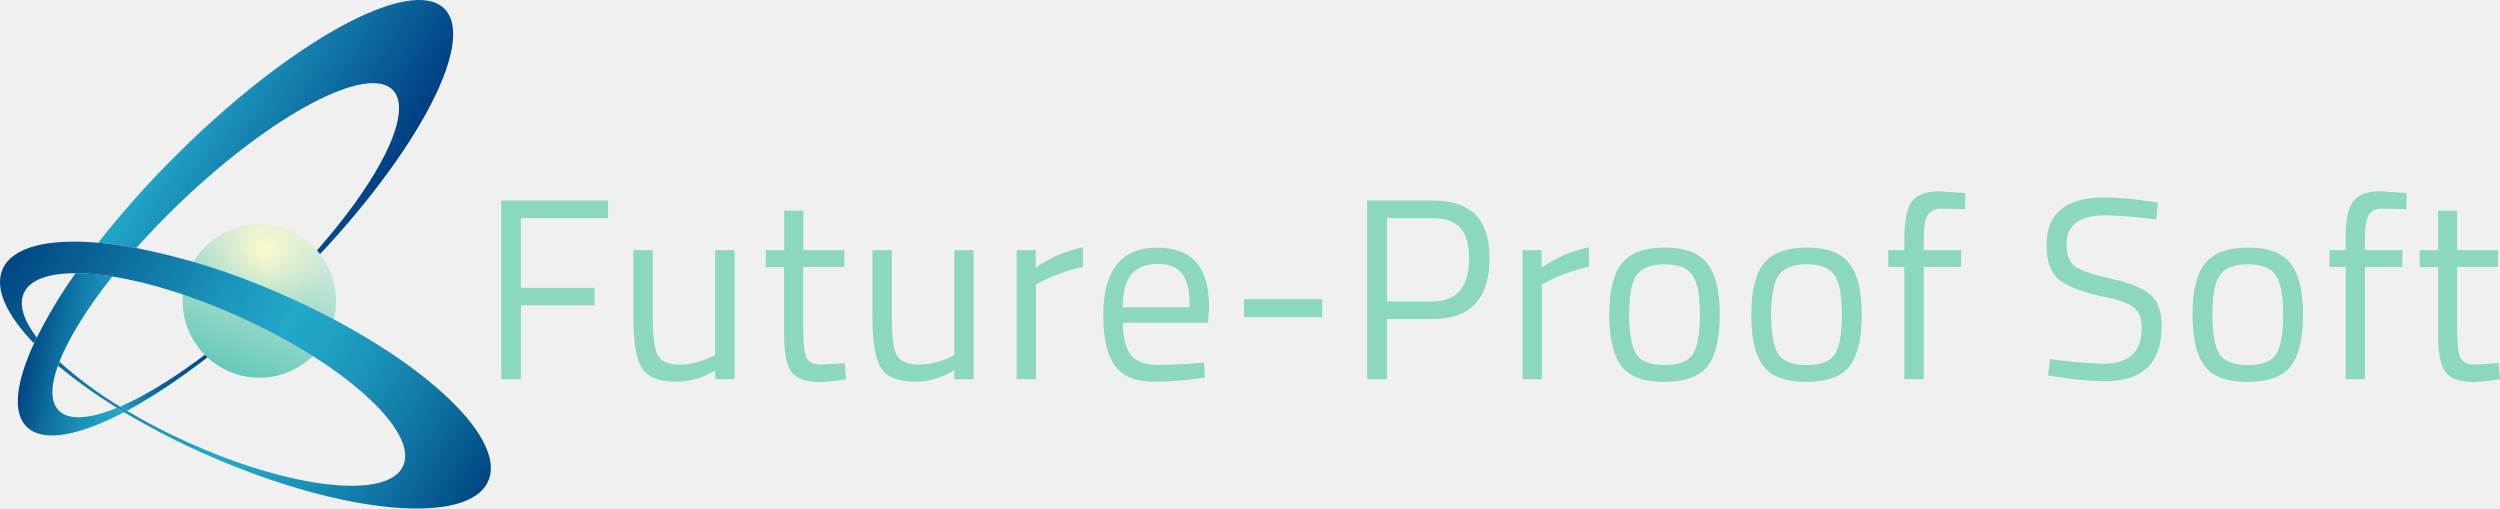
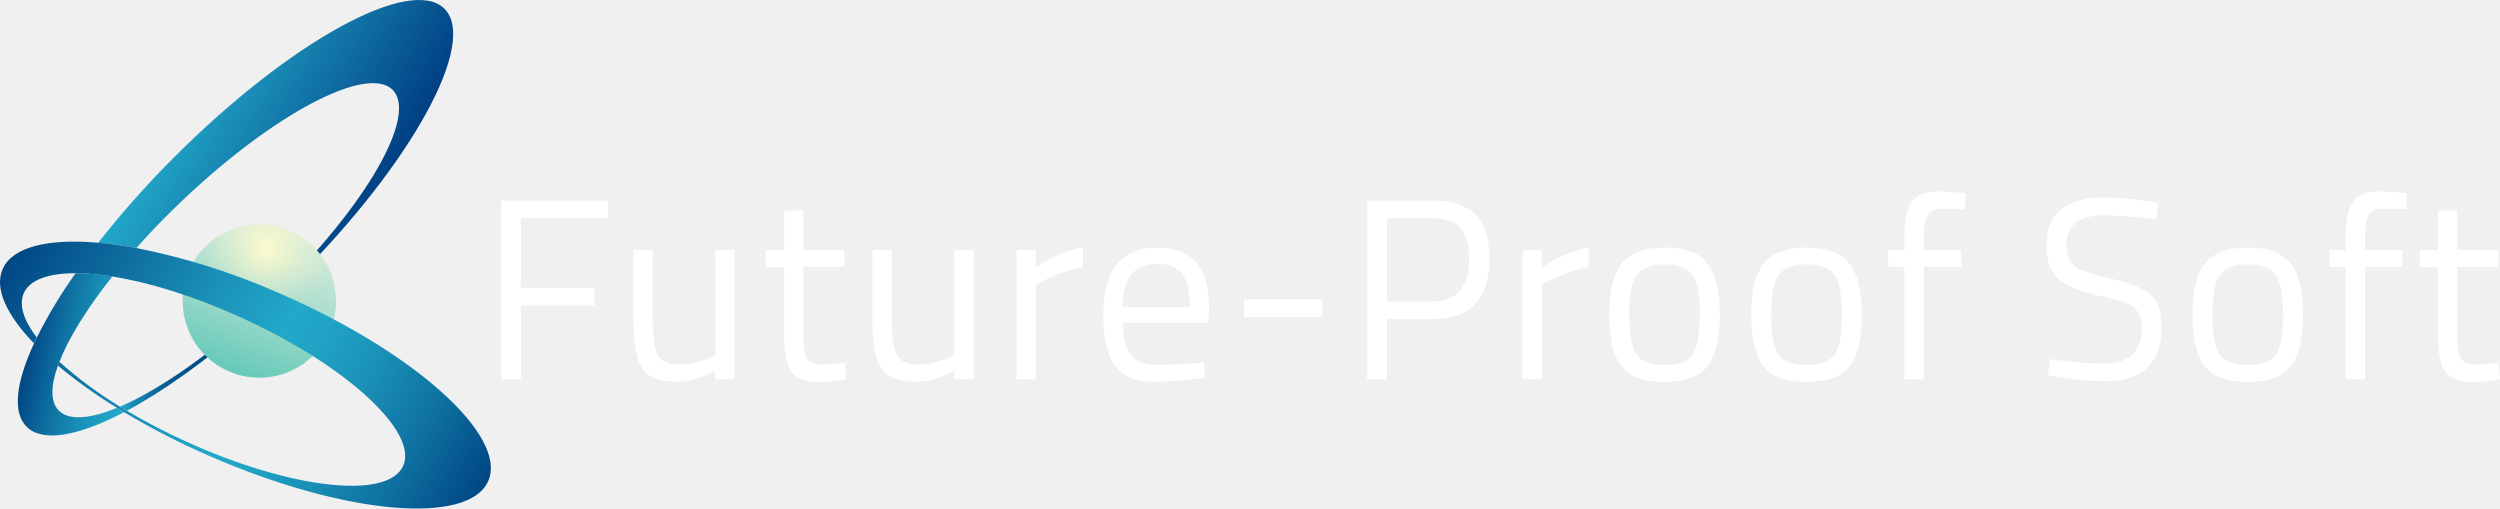
<svg xmlns="http://www.w3.org/2000/svg" viewBox="0 0 774.64 157.57">
  <defs>
-     <style>.cls-1{fill:none;}.cls-2{fill:url(#linear-gradient);}.cls-3{fill:url(#linear-gradient-2);}.cls-4{fill:url(#linear-gradient-3);}.cls-5{fill:url(#linear-gradient-4);}.cls-6{clip-path:url(#clip-path);}.cls-7{fill:url(#radial-gradient);}.cls-8{fill:url(#linear-gradient-5);}.cls-9{isolation:isolate;}.cls-10{fill:#8bd8bd;}</style>
+     <style>.cls-1{fill:none;}.cls-2{fill:url(#linear-gradient);}.cls-3{fill:url(#linear-gradient-2);}.cls-4{fill:url(#linear-gradient-3);}.cls-5{fill:url(#linear-gradient-4);}.cls-6{clip-path:url(#clip-path);}.cls-7{fill:url(#radial-gradient);}.cls-8{fill:url(#linear-gradient-5);}.cls-9{isolation:isolate;}.cls-10{fill:white;}</style>
    <linearGradient id="linear-gradient" x1="37.18" y1="113.24" x2="77.59" y2="113.24" gradientUnits="userSpaceOnUse">
      <stop offset="0" stop-color="#22a8c9" />
      <stop offset="0.1" stop-color="#198db6" />
      <stop offset="0.22" stop-color="#1073a3" />
      <stop offset="0.35" stop-color="#095f95" />
      <stop offset="0.51" stop-color="#04518b" />
      <stop offset="0.69" stop-color="#014985" />
      <stop offset="1" stop-color="#004683" />
    </linearGradient>
    <linearGradient id="linear-gradient-2" x1="59.6" y1="24.67" x2="118.48" y2="58.67" gradientUnits="userSpaceOnUse">
      <stop offset="0" stop-color="#22a8c9" />
      <stop offset="1" stop-color="#003f83" />
    </linearGradient>
    <linearGradient id="linear-gradient-3" x1="8.14" y1="107.37" x2="41" y2="113.17" gradientUnits="userSpaceOnUse">
      <stop offset="0" stop-color="#004683" />
      <stop offset="0.29" stop-color="#0d6d9f" />
      <stop offset="0.58" stop-color="#198db6" />
      <stop offset="0.83" stop-color="#20a1c4" />
      <stop offset="1" stop-color="#22a8c9" />
    </linearGradient>
    <linearGradient id="linear-gradient-4" x1="72.08" y1="116.01" x2="88.34" y2="71.35" gradientUnits="userSpaceOnUse">
      <stop offset="0" stop-color="#64c9b9" />
      <stop offset="0.44" stop-color="#9bd9c9" />
      <stop offset="0.81" stop-color="#c4e5d5" />
      <stop offset="1" stop-color="#d3eada" />
    </linearGradient>
    <clipPath id="clip-path">
      <circle class="cls-1" cx="80.36" cy="93.27" r="23.76" />
    </clipPath>
    <radialGradient id="radial-gradient" cx="82.52" cy="77.14" r="21.27" gradientUnits="userSpaceOnUse">
      <stop offset="0" stop-color="#fdfacc" />
      <stop offset="0.17" stop-color="#fdfacc" stop-opacity="0.78" />
      <stop offset="0.39" stop-color="#fdfacc" stop-opacity="0.51" />
      <stop offset="0.6" stop-color="#fdfacc" stop-opacity="0.29" />
      <stop offset="0.78" stop-color="#fdfacc" stop-opacity="0.13" />
      <stop offset="0.91" stop-color="#fdfacc" stop-opacity="0.04" />
      <stop offset="1" stop-color="#fdfacc" stop-opacity="0" />
    </radialGradient>
    <linearGradient id="linear-gradient-5" x1="5.36" y1="75.4" x2="146.74" y2="157.03" gradientUnits="userSpaceOnUse">
      <stop offset="0" stop-color="#004683" />
      <stop offset="0.08" stop-color="#06578f" />
      <stop offset="0.37" stop-color="#1a91b9" />
      <stop offset="0.52" stop-color="#22a8c9" />
      <stop offset="0.6" stop-color="#20a2c4" />
      <stop offset="0.71" stop-color="#198fb7" />
      <stop offset="0.84" stop-color="#0f72a2" />
      <stop offset="0.99" stop-color="#014985" />
      <stop offset="1" stop-color="#004683" />
    </linearGradient>
  </defs>
  <g id="Layer_2" data-name="Layer 2">
    <g id="Layer_1-2" data-name="Layer 1">
      <path class="cls-2" d="M37.18,126l2.12,1.28C50.69,121.17,64,111.7,77.59,99.72l-1.07-.5C62.19,111.87,48.13,121.29,37.18,126Z" />
      <path class="cls-3" d="M55.82,62.78c28.61-27.4,58.12-43,65.92-34.86,7.64,8-8.37,35.76-35.89,62.63l1.16.51c1.61-1.55,3.22-3.12,4.82-4.73,35.76-35.76,56.31-73.2,45.88-83.62S89.85,12.83,54.09,48.59A293.71,293.71,0,0,0,30.42,75.21c3.7.32,7.66.87,11.81,1.64C46.38,72.19,50.93,67.46,55.82,62.78Z" />
      <path class="cls-4" d="M36.25,126.37c-8.51,3.49-15,4-18.1.77-2.55-2.67-2.47-7.54-.2-13.84.14-.39.29-.79.45-1.19,2.89-7.39,8.58-16.58,16.41-26.45a73.43,73.43,0,0,0-11.39-1,150,150,0,0,0-12,19.93c-.3.61-.59,1.22-.87,1.81-5.58,12-6.76,21.37-2.32,25.81,5,5,16.08,2.9,30.23-4.5C37.7,127.27,37,126.82,36.25,126.37Z" />
      <path class="cls-1" d="M74.89,98.46C60.4,91.85,46.35,87.51,34.81,85.66,27,95.53,21.29,104.72,18.4,112.11A124.09,124.09,0,0,0,37.18,126c11-4.69,25-14.11,39.34-26.76Z" />
      <path class="cls-1" d="M18.15,127.14c3.09,3.23,9.59,2.72,18.1-.77A157.15,157.15,0,0,1,18,113.3C15.68,119.6,15.6,124.47,18.15,127.14Z" />
      <path class="cls-1" d="M121.74,27.92c-7.8-8.15-37.31,7.46-65.92,34.86-4.89,4.68-9.44,9.41-13.59,14.07a210.15,210.15,0,0,1,43.62,13.7C113.37,63.68,129.38,35.89,121.74,27.92Z" />
      <path class="cls-1" d="M57.44,136.71c32.45,14.81,62.66,18.25,67.48,7.69,4.68-10.27-16.35-30-47.33-44.68-13.6,12-26.9,21.45-38.29,27.54A188.36,188.36,0,0,0,57.44,136.71Z" />
      <path class="cls-1" d="M7.41,90.78c-1.66,3.63-.1,8.45,4,13.81a150,150,0,0,1,12-19.93C15.1,84.65,9.3,86.64,7.41,90.78Z" />
      <circle class="cls-5" cx="80.36" cy="93.27" r="23.76" />
      <g class="cls-6">
        <circle class="cls-7" cx="82.52" cy="77.14" r="21.27" />
      </g>
      <path class="cls-8" d="M87,91.06h0l-1.16-.51a210.15,210.15,0,0,0-43.62-13.7c-4.15-.77-8.11-1.32-11.81-1.64C14.91,73.86,3.82,76.48.81,83.4c-2.61,6,1.22,14.16,9.72,23,.28-.59.57-1.2.87-1.81-4.09-5.36-5.65-10.18-4-13.81,1.89-4.14,7.69-6.13,16-6.12a73.43,73.43,0,0,1,11.39,1c11.54,1.85,25.59,6.19,40.08,12.8l1.63.76,1.07.5c31,14.69,52,34.41,47.33,44.68-4.82,10.56-35,7.12-67.48-7.69a188.36,188.36,0,0,1-18.14-9.45L37.18,126A124.09,124.09,0,0,1,18.4,112.11c-.16.4-.31.8-.45,1.19a157.15,157.15,0,0,0,18.3,13.07c.72.45,1.45.9,2.19,1.34a230.58,230.58,0,0,0,26.64,13.66c41.55,18.13,80.15,21.56,86.21,7.66S128.58,109.18,87,91.06Z" />
      <g class="cls-9">
        <path class="cls-10" d="M155.29,117.5V62.14h33.12v5.44h-27v21.6h22.8v5.44h-22.8V117.5Z" />
        <path class="cls-10" d="M221.61,77.5h6v40h-6v-2.8a22.92,22.92,0,0,1-11.84,3.6q-8.16,0-10.84-4.24t-2.68-15.68V77.5h6V98.3q0,8.72,1.52,11.68t6.88,3a19.71,19.71,0,0,0,5.36-.76,24.89,24.89,0,0,0,4.16-1.48l1.44-.72Z" />
        <path class="cls-10" d="M261.61,82.7H248.89v19.12q0,6.89,1,9t4.76,2.16l7.12-.48.4,5a54.44,54.44,0,0,1-8.16.88q-6.24,0-8.64-3t-2.4-11.6v-21h-5.68V77.5H243V65.26h5.92V77.5h12.72Z" />
        <path class="cls-10" d="M295.69,77.5h6v40h-6v-2.8a22.92,22.92,0,0,1-11.84,3.6q-8.16,0-10.84-4.24t-2.68-15.68V77.5h6V98.3q0,8.72,1.52,11.68t6.88,3a19.76,19.76,0,0,0,5.36-.76,24.89,24.89,0,0,0,4.16-1.48l1.44-.72Z" />
        <path class="cls-10" d="M315,117.5v-40h5.92v5.44a38.91,38.91,0,0,1,14.64-6.32V82.7a42.91,42.91,0,0,0-7,2A47.26,47.26,0,0,0,323,87.1l-2,1V117.5Z" />
        <path class="cls-10" d="M370.81,112.54l2.32-.24.16,4.72a115.38,115.38,0,0,1-15.6,1.28q-8.64,0-12.24-5t-3.6-15.56q0-21,16.72-21,8.07,0,12.08,4.52t4,14.2l-.32,4.56h-26.4q0,6.64,2.4,9.84c1.6,2.13,4.38,3.2,8.36,3.2S366.7,112.86,370.81,112.54Zm-2.16-17.36q0-7.37-2.36-10.4t-7.68-3q-5.33,0-8,3.2t-2.76,10.24Z" />
        <path class="cls-10" d="M385.45,98.3V92.7h24.24v5.6Z" />
        <path class="cls-10" d="M443.85,98.86H429.77V117.5h-6.16V62.14h20.24q9,0,13.36,4.4T461.53,80Q461.53,98.86,443.85,98.86Zm-14.08-5.44h14q11.43,0,11.44-13.44,0-6.41-2.72-9.4c-1.82-2-4.72-3-8.72-3h-14Z" />
        <path class="cls-10" d="M471.76,117.5v-40h5.92v5.44a38.91,38.91,0,0,1,14.64-6.32V82.7a43.19,43.19,0,0,0-7,2,48,48,0,0,0-5.56,2.4l-2,1V117.5Z" />
        <path class="cls-10" d="M498.64,97.42q0-11,3.92-15.84T515.8,76.7q9.33,0,13.2,4.88t3.88,15.84q0,11-3.68,15.92t-13.44,5q-9.75,0-13.44-5T498.64,97.42Zm6.16-.12q0,8.76,2.12,12.28t8.88,3.52q6.76,0,8.84-3.48t2.08-12.28q0-8.81-2.32-12.12t-8.6-3.32q-6.27,0-8.64,3.32T504.8,97.3Z" />
        <path class="cls-10" d="M542.64,97.42q0-11,3.92-15.84T559.8,76.7q9.33,0,13.2,4.88t3.88,15.84q0,11-3.68,15.92t-13.44,5q-9.75,0-13.44-5T542.64,97.42Zm6.16-.12q0,8.76,2.12,12.28t8.88,3.52q6.76,0,8.84-3.48t2.08-12.28q0-8.81-2.32-12.12t-8.6-3.32q-6.27,0-8.64,3.32T548.8,97.3Z" />
        <path class="cls-10" d="M596.08,82.7v34.8h-6V82.7h-5V77.5h5V73.9q0-8.48,2.4-11.56t8.4-3.08l8.08.56-.08,5q-4.47-.16-7.4-.16a4.58,4.58,0,0,0-4.16,1.92c-.82,1.28-1.24,3.76-1.24,7.44V77.5h11.6v5.2Z" />
        <path class="cls-10" d="M652.32,66.7q-12,0-12,9,0,5,2.76,6.92t11.2,3.76q8.44,1.88,12,4.88t3.52,9.88q0,17-17.68,17a98.72,98.72,0,0,1-14.64-1.36l-2.88-.4.64-5.12a136.83,136.83,0,0,0,16.56,1.44q11.84,0,11.84-11.12c0-3-.87-5.13-2.6-6.44s-5-2.41-9.72-3.32q-9.36-2-13.28-5.16t-3.92-10.6q0-14.88,17.84-14.88a98.4,98.4,0,0,1,14,1.2l2.72.4-.56,5.2A149.22,149.22,0,0,0,652.32,66.7Z" />
        <path class="cls-10" d="M679.36,97.42q0-11,3.92-15.84t13.24-4.88q9.32,0,13.2,4.88t3.88,15.84q0,11-3.68,15.92t-13.44,5q-9.76,0-13.44-5T679.36,97.42Zm6.16-.12q0,8.76,2.12,12.28t8.88,3.52q6.76,0,8.84-3.48t2.08-12.28q0-8.81-2.32-12.12c-1.55-2.21-4.41-3.32-8.6-3.32s-7.07,1.11-8.64,3.32S685.52,91.46,685.52,97.3Z" />
        <path class="cls-10" d="M732.8,82.7v34.8h-6V82.7h-5V77.5h5V73.9q0-8.48,2.4-11.56t8.4-3.08l8.08.56-.08,5q-4.47-.16-7.4-.16A4.57,4.57,0,0,0,734,66.54Q732.8,68.46,732.8,74V77.5h11.6v5.2Z" />
        <path class="cls-10" d="M774.08,82.7H761.36v19.12q0,6.89,1,9c.67,1.44,2.25,2.16,4.76,2.16l7.12-.48.4,5a54.19,54.19,0,0,1-8.16.88q-6.24,0-8.64-3t-2.4-11.6v-21h-5.68V77.5h5.68V65.26h5.92V77.5h12.72Z" />
      </g>
    </g>
  </g>
</svg>
